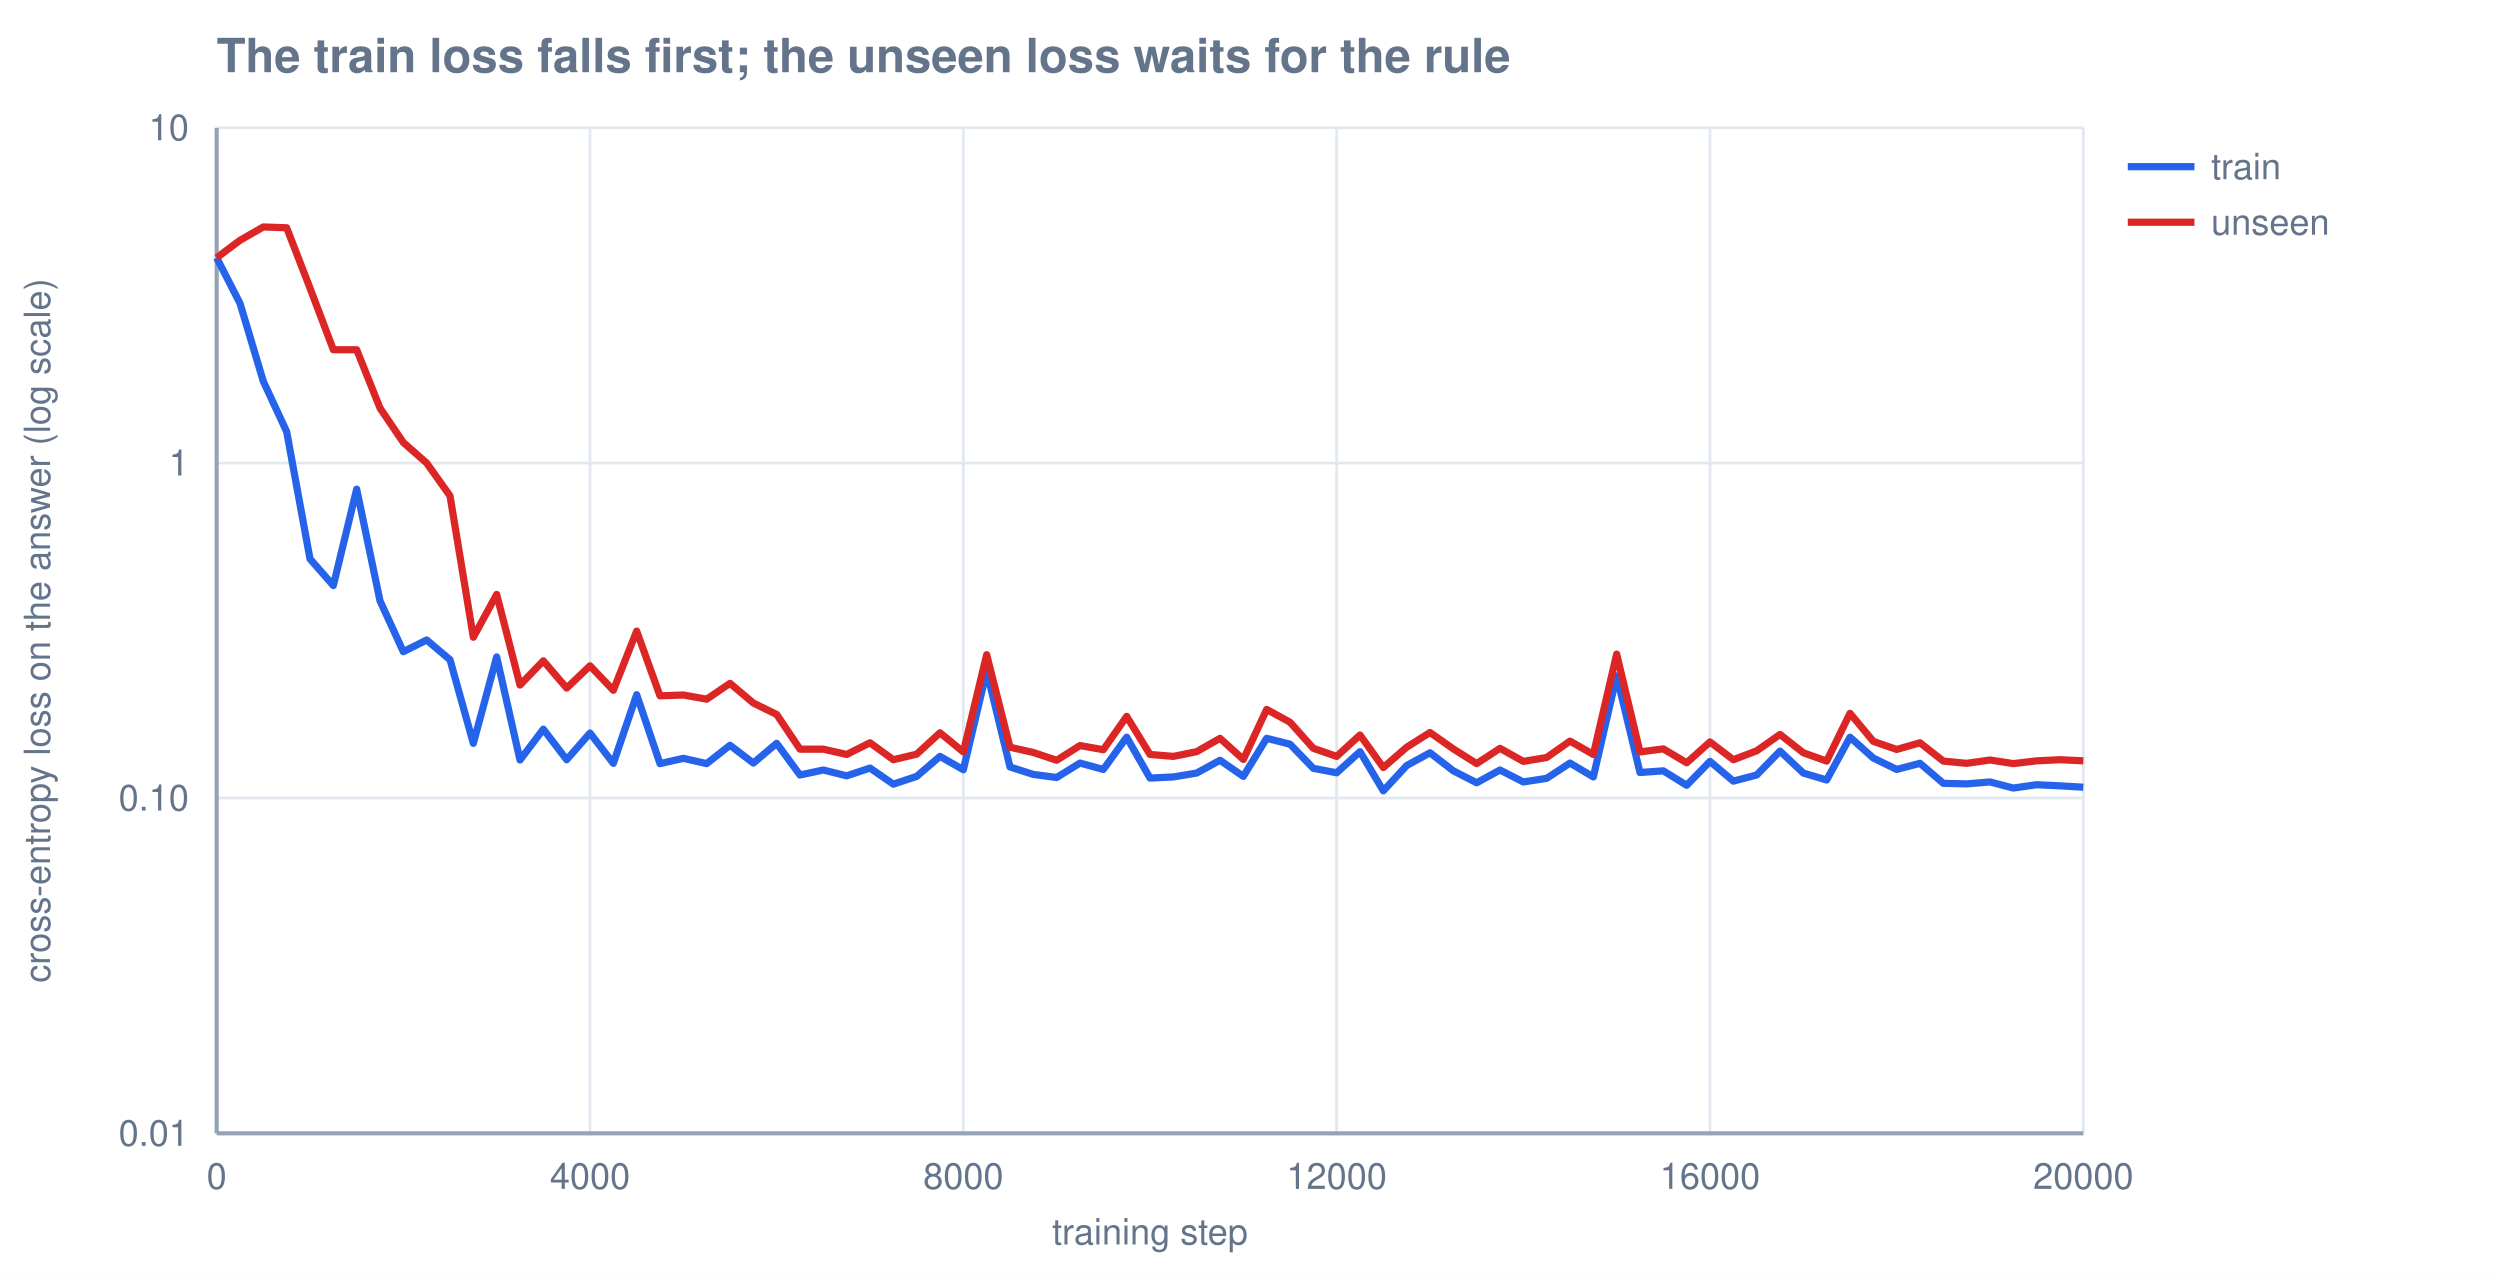
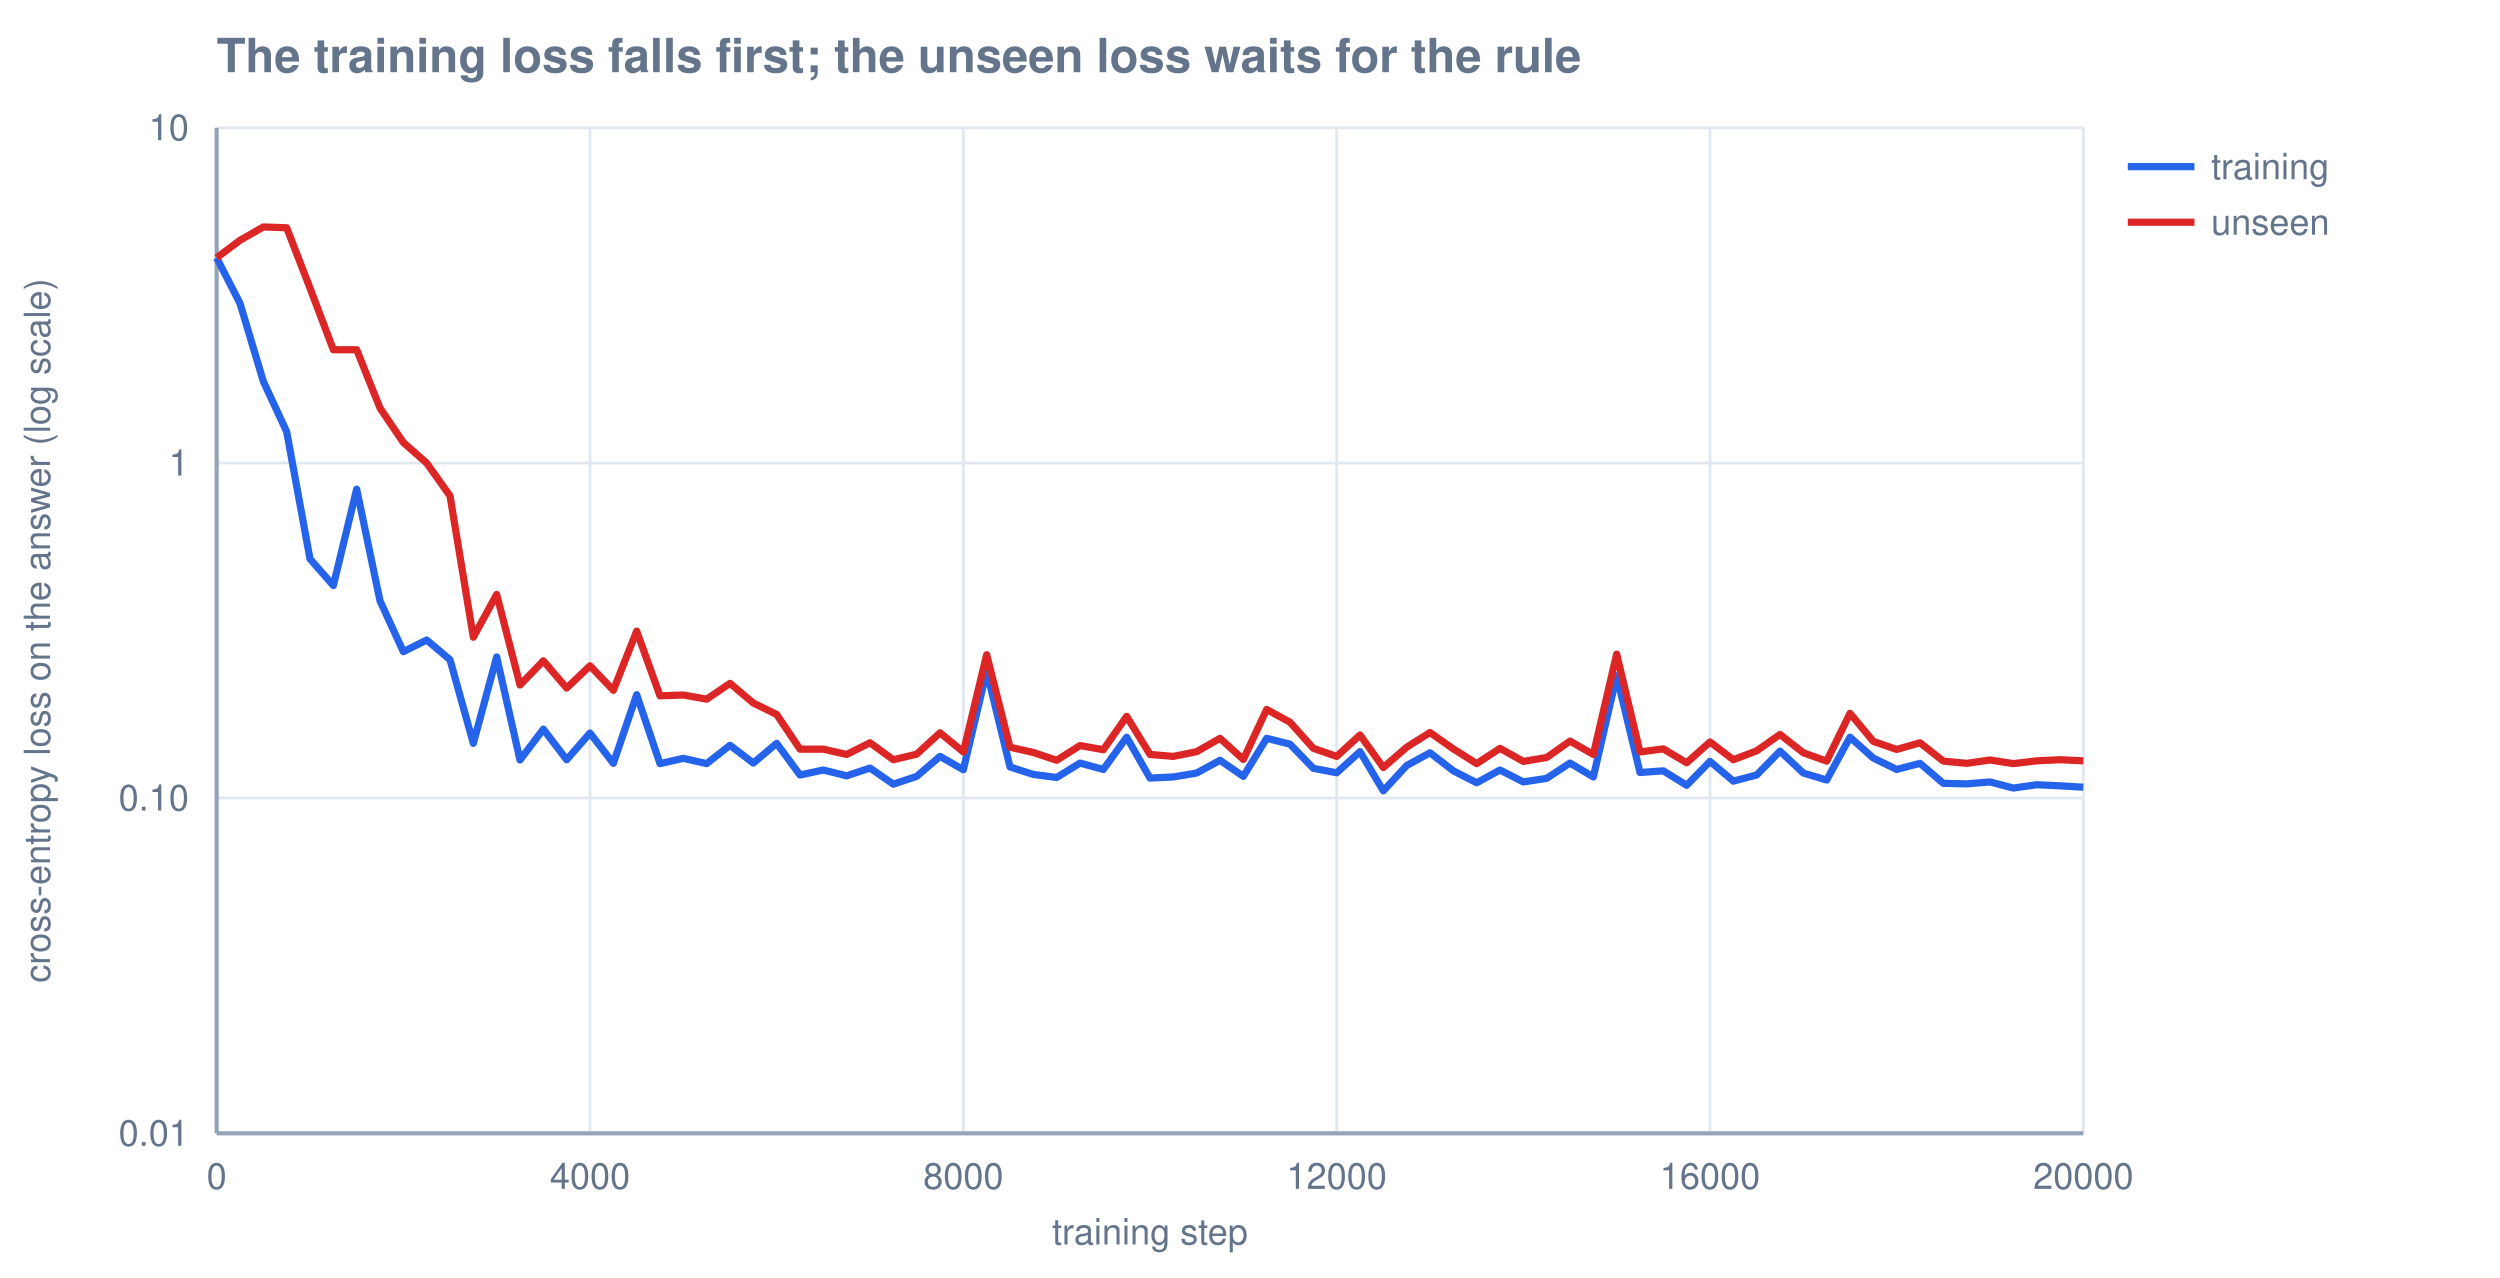
<svg xmlns="http://www.w3.org/2000/svg" width="900" height="460" viewBox="0 0 900 460" font-family="ui-sans-serif,system-ui,Segoe UI,Helvetica,Arial,sans-serif">
  <rect width="900" height="460" fill="#ffffff" />
-   <text x="78" y="26" font-size="17" font-weight="600" fill="#64748b">The train loss falls first; the unseen loss waits for the rule</text>
+   <text x="78" y="26" font-size="17" font-weight="600" fill="#64748b">The training loss falls first; the unseen loss waits for the rule</text>
  <line x1="78.0" y1="408.0" x2="750.0" y2="408.0" stroke="#e2e8f0" stroke-width="1" />
  <text x="68.0" y="412.5" font-size="13" fill="#64748b" text-anchor="end">0.01</text>
  <line x1="78.0" y1="287.3" x2="750.0" y2="287.3" stroke="#e2e8f0" stroke-width="1" />
  <text x="68.0" y="291.8" font-size="13" fill="#64748b" text-anchor="end">0.10</text>
  <line x1="78.0" y1="166.7" x2="750.0" y2="166.7" stroke="#e2e8f0" stroke-width="1" />
  <text x="68.0" y="171.2" font-size="13" fill="#64748b" text-anchor="end">1</text>
  <line x1="78.0" y1="46.0" x2="750.0" y2="46.0" stroke="#e2e8f0" stroke-width="1" />
  <text x="68.0" y="50.5" font-size="13" fill="#64748b" text-anchor="end">10</text>
  <line x1="78.0" y1="46.0" x2="78.0" y2="408.0" stroke="#e2e8f0" stroke-width="1" />
  <text x="78.0" y="428.0" font-size="13" fill="#64748b" text-anchor="middle">0</text>
  <line x1="212.4" y1="46.0" x2="212.4" y2="408.0" stroke="#e2e8f0" stroke-width="1" />
  <text x="212.4" y="428.0" font-size="13" fill="#64748b" text-anchor="middle">4000</text>
  <line x1="346.8" y1="46.0" x2="346.8" y2="408.0" stroke="#e2e8f0" stroke-width="1" />
  <text x="346.8" y="428.0" font-size="13" fill="#64748b" text-anchor="middle">8000</text>
  <line x1="481.2" y1="46.0" x2="481.2" y2="408.0" stroke="#e2e8f0" stroke-width="1" />
  <text x="481.2" y="428.0" font-size="13" fill="#64748b" text-anchor="middle">12000</text>
  <line x1="615.6" y1="46.0" x2="615.6" y2="408.0" stroke="#e2e8f0" stroke-width="1" />
  <text x="615.6" y="428.0" font-size="13" fill="#64748b" text-anchor="middle">16000</text>
  <line x1="750.0" y1="46.0" x2="750.0" y2="408.0" stroke="#e2e8f0" stroke-width="1" />
  <text x="750.0" y="428.0" font-size="13" fill="#64748b" text-anchor="middle">20000</text>
  <line x1="78.0" y1="408.0" x2="750.0" y2="408.0" stroke="#94a3b8" stroke-width="1.5" />
  <line x1="78.0" y1="46.0" x2="78.0" y2="408.0" stroke="#94a3b8" stroke-width="1.5" />
  <text x="414.0" y="448.0" font-size="13" fill="#64748b" text-anchor="middle">training step</text>
  <text x="18" y="227.0" font-size="13" fill="#64748b" transform="rotate(-90 18 227.0)" text-anchor="middle">cross-entropy loss on the answer (log scale)</text>
  <polyline fill="none" stroke="#2563eb" stroke-width="2.6" stroke-linejoin="round" points="78.0,92.8 86.4,109.2 94.8,137.3 103.2,155.4 111.6,201.2 120.0,210.8 128.4,176.1 136.8,216.3 145.2,234.6 153.6,230.4 162.0,237.5 170.4,267.6 178.8,236.5 187.2,273.6 195.6,262.5 204.0,273.5 212.4,263.9 220.8,274.8 229.2,250.1 237.6,274.9 246.0,273.0 254.4,274.9 262.8,268.3 271.2,274.7 279.6,267.6 288.0,279.0 296.4,277.2 304.8,279.3 313.2,276.5 321.6,282.3 330.0,279.5 338.4,272.3 346.8,277.1 355.2,241.6 363.6,276.1 372.0,278.8 380.4,279.9 388.8,274.7 397.2,277.0 405.6,265.4 414.0,280.1 422.4,279.7 430.8,278.3 439.2,273.7 447.6,279.5 456.0,265.8 464.4,267.9 472.8,276.6 481.2,278.2 489.6,270.6 498.0,284.7 506.4,275.6 514.8,271.0 523.2,277.5 531.6,281.8 540.0,277.2 548.4,281.5 556.8,280.2 565.2,274.7 573.6,279.7 582.0,243.3 590.4,278.1 598.8,277.5 607.2,282.7 615.6,274.1 624.0,281.2 632.4,279.0 640.8,270.4 649.2,278.3 657.6,280.8 666.0,265.4 674.4,272.9 682.8,277.0 691.2,274.8 699.6,282.0 708.0,282.2 716.4,281.5 724.8,283.7 733.2,282.5 741.6,282.9 750.0,283.4" />
  <line x1="766.0" y1="60.0" x2="790.0" y2="60.0" stroke="#2563eb" stroke-width="2.6" />
-   <text x="796.0" y="64.5" font-size="13" fill="#64748b">train</text>
+   <text x="796.0" y="64.5" font-size="13" fill="#64748b">training</text>
  <polyline fill="none" stroke="#dc2626" stroke-width="2.6" stroke-linejoin="round" points="78.0,92.8 86.4,86.5 94.8,81.7 103.2,82.0 111.6,103.7 120.0,125.9 128.4,125.9 136.8,146.9 145.2,159.3 153.6,166.7 162.0,178.5 170.4,229.4 178.8,214.0 187.2,246.6 195.6,237.9 204.0,247.7 212.4,239.7 220.8,248.5 229.2,227.2 237.6,250.5 246.0,250.2 254.4,251.7 262.8,246.0 271.2,253.1 279.6,257.2 288.0,269.7 296.4,269.7 304.8,271.6 313.2,267.4 321.6,273.5 330.0,271.5 338.4,263.8 346.8,270.7 355.2,235.7 363.6,269.0 372.0,270.9 380.4,273.7 388.8,268.4 397.2,269.9 405.6,257.9 414.0,271.6 422.4,272.3 430.8,270.6 439.2,265.8 447.6,273.4 456.0,255.4 464.4,260.0 472.8,269.4 481.2,272.3 489.6,264.6 498.0,276.3 506.4,269.0 514.8,263.7 523.2,269.6 531.6,274.9 540.0,269.4 548.4,274.1 556.8,272.7 565.2,266.8 573.6,271.6 582.0,235.5 590.4,270.7 598.8,269.6 607.2,274.6 615.6,267.1 624.0,273.5 632.4,270.3 640.8,264.4 649.2,271.0 657.6,274.0 666.0,256.8 674.4,266.9 682.8,269.8 691.2,267.4 699.6,274.0 708.0,274.8 716.4,273.6 724.8,274.9 733.2,273.9 741.6,273.5 750.0,273.9" />
  <line x1="766.0" y1="80.0" x2="790.0" y2="80.0" stroke="#dc2626" stroke-width="2.6" />
  <text x="796.0" y="84.5" font-size="13" fill="#64748b">unseen</text>
</svg>
